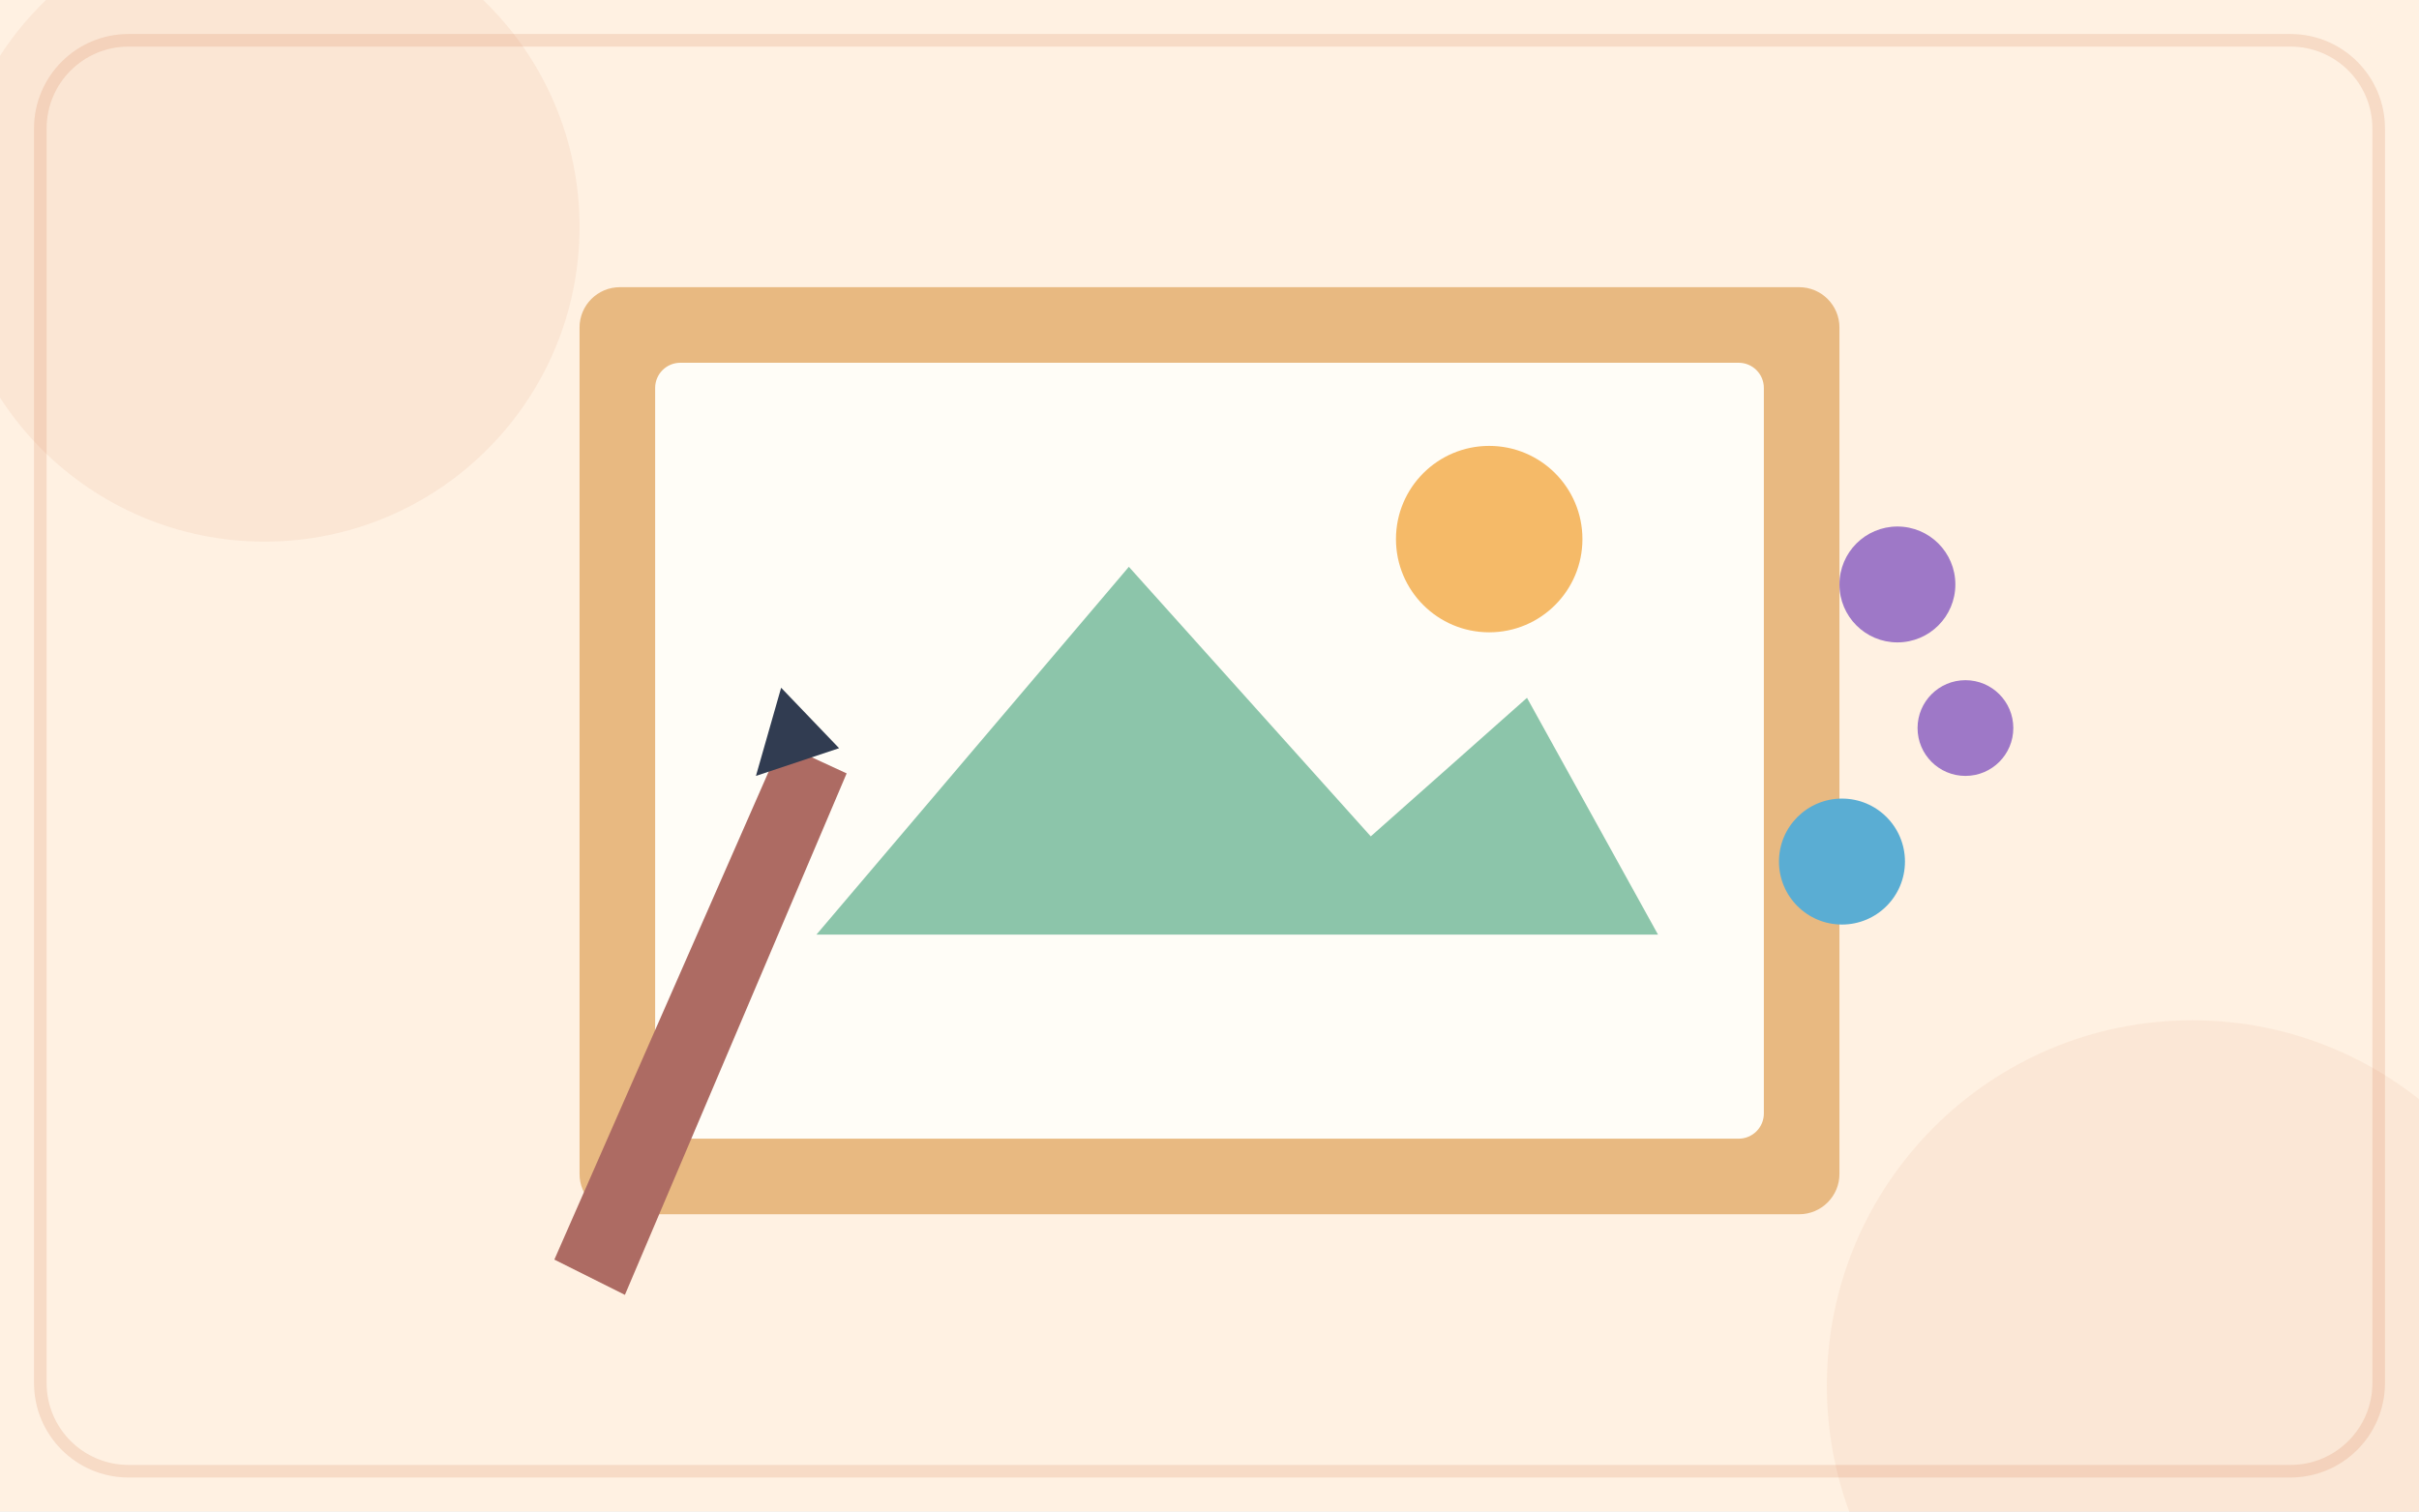
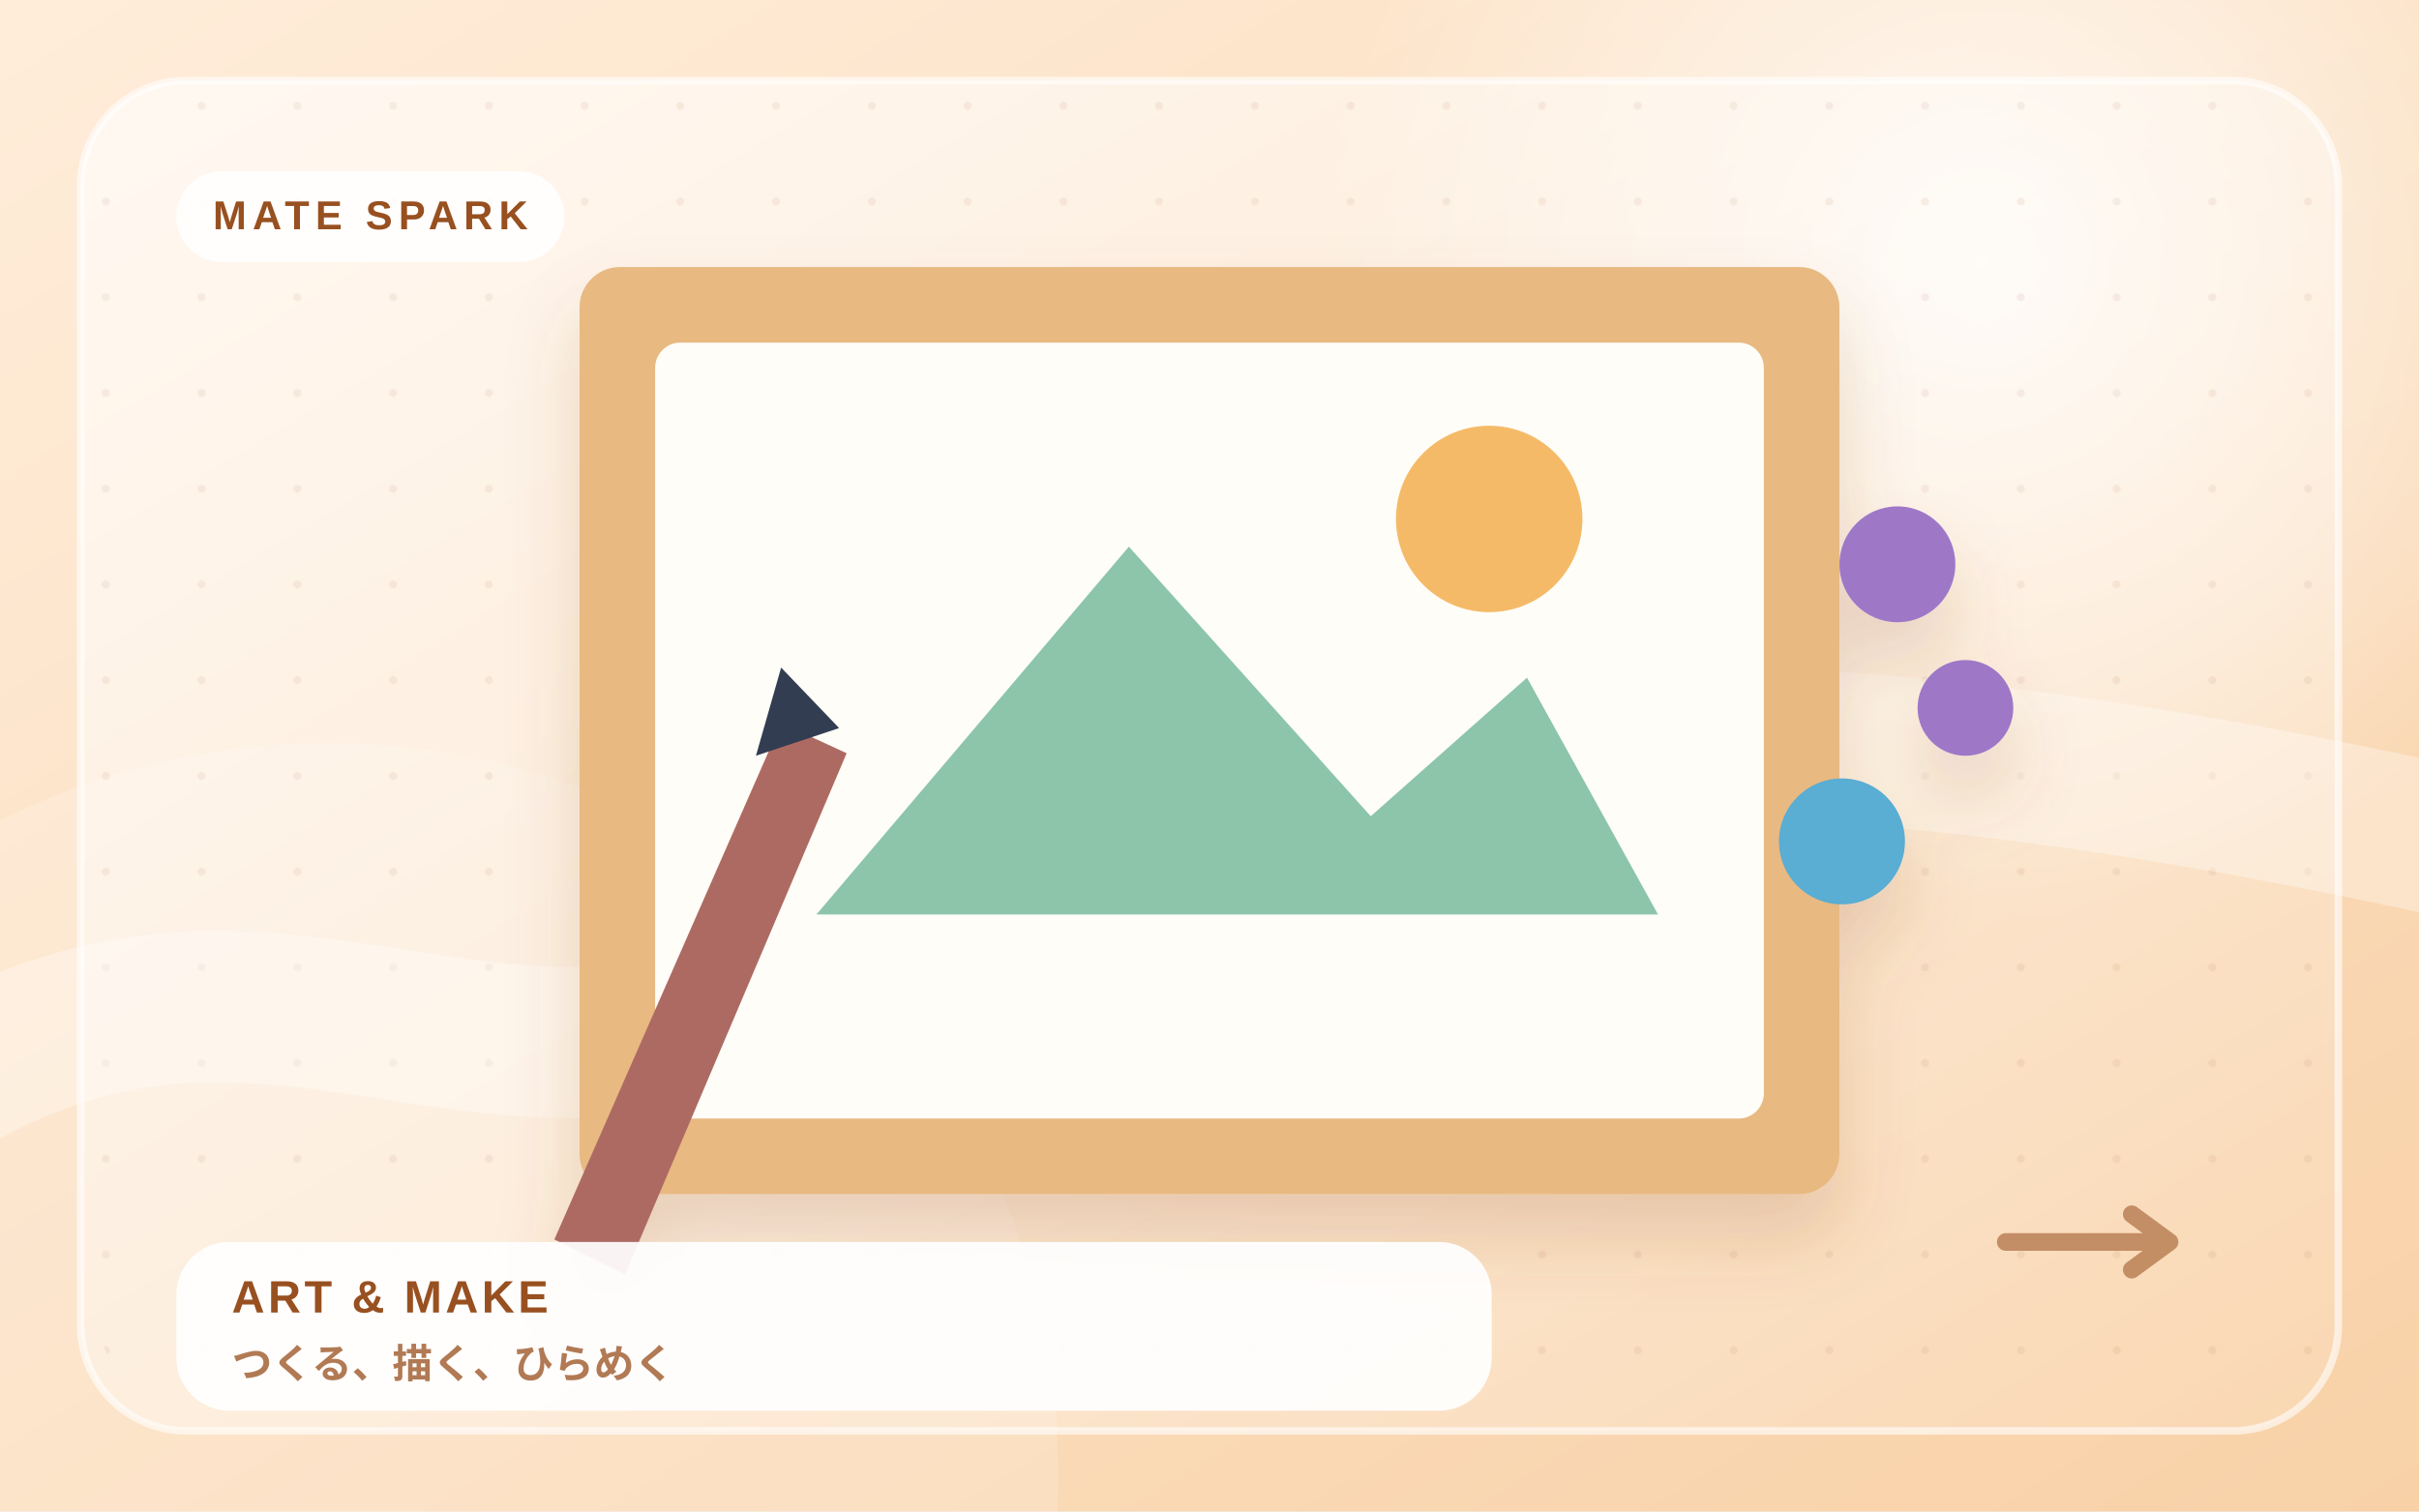
- <svg xmlns="http://www.w3.org/2000/svg" viewBox="0 0 960 600" role="img" aria-label="アート・工作のイメージ">
-   <rect width="960" height="600" fill="#fff1e2" />
-   <circle cx="105" cy="90" r="125" fill="#d07648" opacity=".09" />
-   <circle cx="870" cy="550" r="145" fill="#d07648" opacity=".08" />
-   <rect x="230" y="114" width="500" height="368" rx="16" fill="#e8b981" />
-   <rect x="260" y="144" width="440" height="308" rx="10" fill="#fffdf7" />
-   <path d="M324 371l124-146 96 107 62-55 52 94z" fill="#8cc5aa" />
-   <circle cx="591" cy="214" r="37" fill="#f5ba68" />
-   <path d="M220 500l90-205 26 12-88 207z" fill="#ad6b63" />
-   <path d="M300 308l10-35 23 24z" fill="#313c51" />
-   <g fill="#9e78c7">
-     <circle cx="753" cy="232" r="23" />
-     <circle cx="780" cy="289" r="19" />
+ <svg xmlns="http://www.w3.org/2000/svg" viewBox="0 0 960 600" role="img" aria-label="アート・工作のカテゴリーイメージ">
+   <defs>
+     <linearGradient id="bg" x1="0" y1="0" x2="1" y2="1">
+       <stop stop-color="#ffedda" />
+       <stop offset="1" stop-color="#f8d1a7" />
+     </linearGradient>
+     <radialGradient id="glow">
+       <stop stop-color="#fff" stop-opacity=".95" />
+       <stop offset="1" stop-color="#fff" stop-opacity="0" />
+     </radialGradient>
+     <linearGradient id="glass" x1="0" x2="1" y1="0" y2="1">
+       <stop stop-color="#fff" stop-opacity=".66" />
+       <stop offset="1" stop-color="#fff" stop-opacity=".1" />
+     </linearGradient>
+     <filter id="shadow" x="-35%" y="-35%" width="170%" height="170%">
+       <feDropShadow dx="0" dy="17" stdDeviation="14" flood-color="#985020" flood-opacity=".19" />
+     </filter>
+     <pattern id="dots" width="38" height="38" patternUnits="userSpaceOnUse">
+       <circle cx="4" cy="4" r="1.6" fill="#985020" opacity=".11" />
+     </pattern>
+   </defs>
+   <rect width="960" height="600" rx="0" fill="url(#bg)" />
+   <circle cx="786" cy="105" r="260" fill="url(#glow)" opacity=".85" />
+   <circle cx="130" cy="585" r="290" fill="#fff" opacity=".15" />
+   <rect x="32" y="32" width="896" height="536" rx="42" fill="url(#glass)" stroke="#fff" stroke-opacity=".6" stroke-width="3" />
+   <rect x="40" y="40" width="880" height="520" rx="35" fill="url(#dots)" opacity=".7" />
+   <path d="M-30 435 C 110 345, 195 465, 335 384 S 620 250, 1020 345" stroke="#fff" stroke-opacity=".32" stroke-width="60" fill="none" />
+   <g filter="url(#shadow)" transform="translate(0,-8)">
+     <rect x="230" y="114" width="500" height="368" rx="16" fill="#e8b981" />
+     <rect x="260" y="144" width="440" height="308" rx="10" fill="#fffdf7" />
+     <path d="M324 371l124-146 96 107 62-55 52 94z" fill="#8cc5aa" />
+     <circle cx="591" cy="214" r="37" fill="#f5ba68" />
+     <path d="M220 500l90-205 26 12-88 207z" fill="#ad6b63" />
+     <path d="M300 308l10-35 23 24z" fill="#313c51" />
+     <g fill="#9e78c7">
+       <circle cx="753" cy="232" r="23" />
+       <circle cx="780" cy="289" r="19" />
+     </g>
+     <circle cx="731" cy="342" r="25" fill="#5aadd3" />
  </g>
-   <circle cx="731" cy="342" r="25" fill="#5aadd3" />
-   <rect x="16" y="16" width="928" height="568" rx="35" stroke="#d07648" opacity=".18" stroke-width="5" fill="none" />
+   <rect x="70" y="68" width="154" height="36" rx="18" fill="#fff" opacity=".88" />
+   <text x="147" y="91" text-anchor="middle" fill="#985020" font-family="Arial,sans-serif" font-weight="800" font-size="16" letter-spacing="2.4">MATE SPARK</text>
+   <rect x="70" y="493" width="522" height="67" rx="21" fill="#fff" fill-opacity=".92" />
+   <text x="92" y="521" font-size="18" font-weight="800" fill="#985020" font-family="Arial,sans-serif" letter-spacing="1.4">ART &amp; MAKE</text>
+   <text x="92" y="547" font-size="16" font-weight="600" fill="#985020" opacity=".76" font-family="Arial,sans-serif">つくる、描く、ひらめく</text>
+   <path d="M796 493h65m-15-11 15 11-15 11" fill="none" stroke="#985020" stroke-linecap="round" stroke-linejoin="round" stroke-width="7" opacity=".56" />
</svg>
